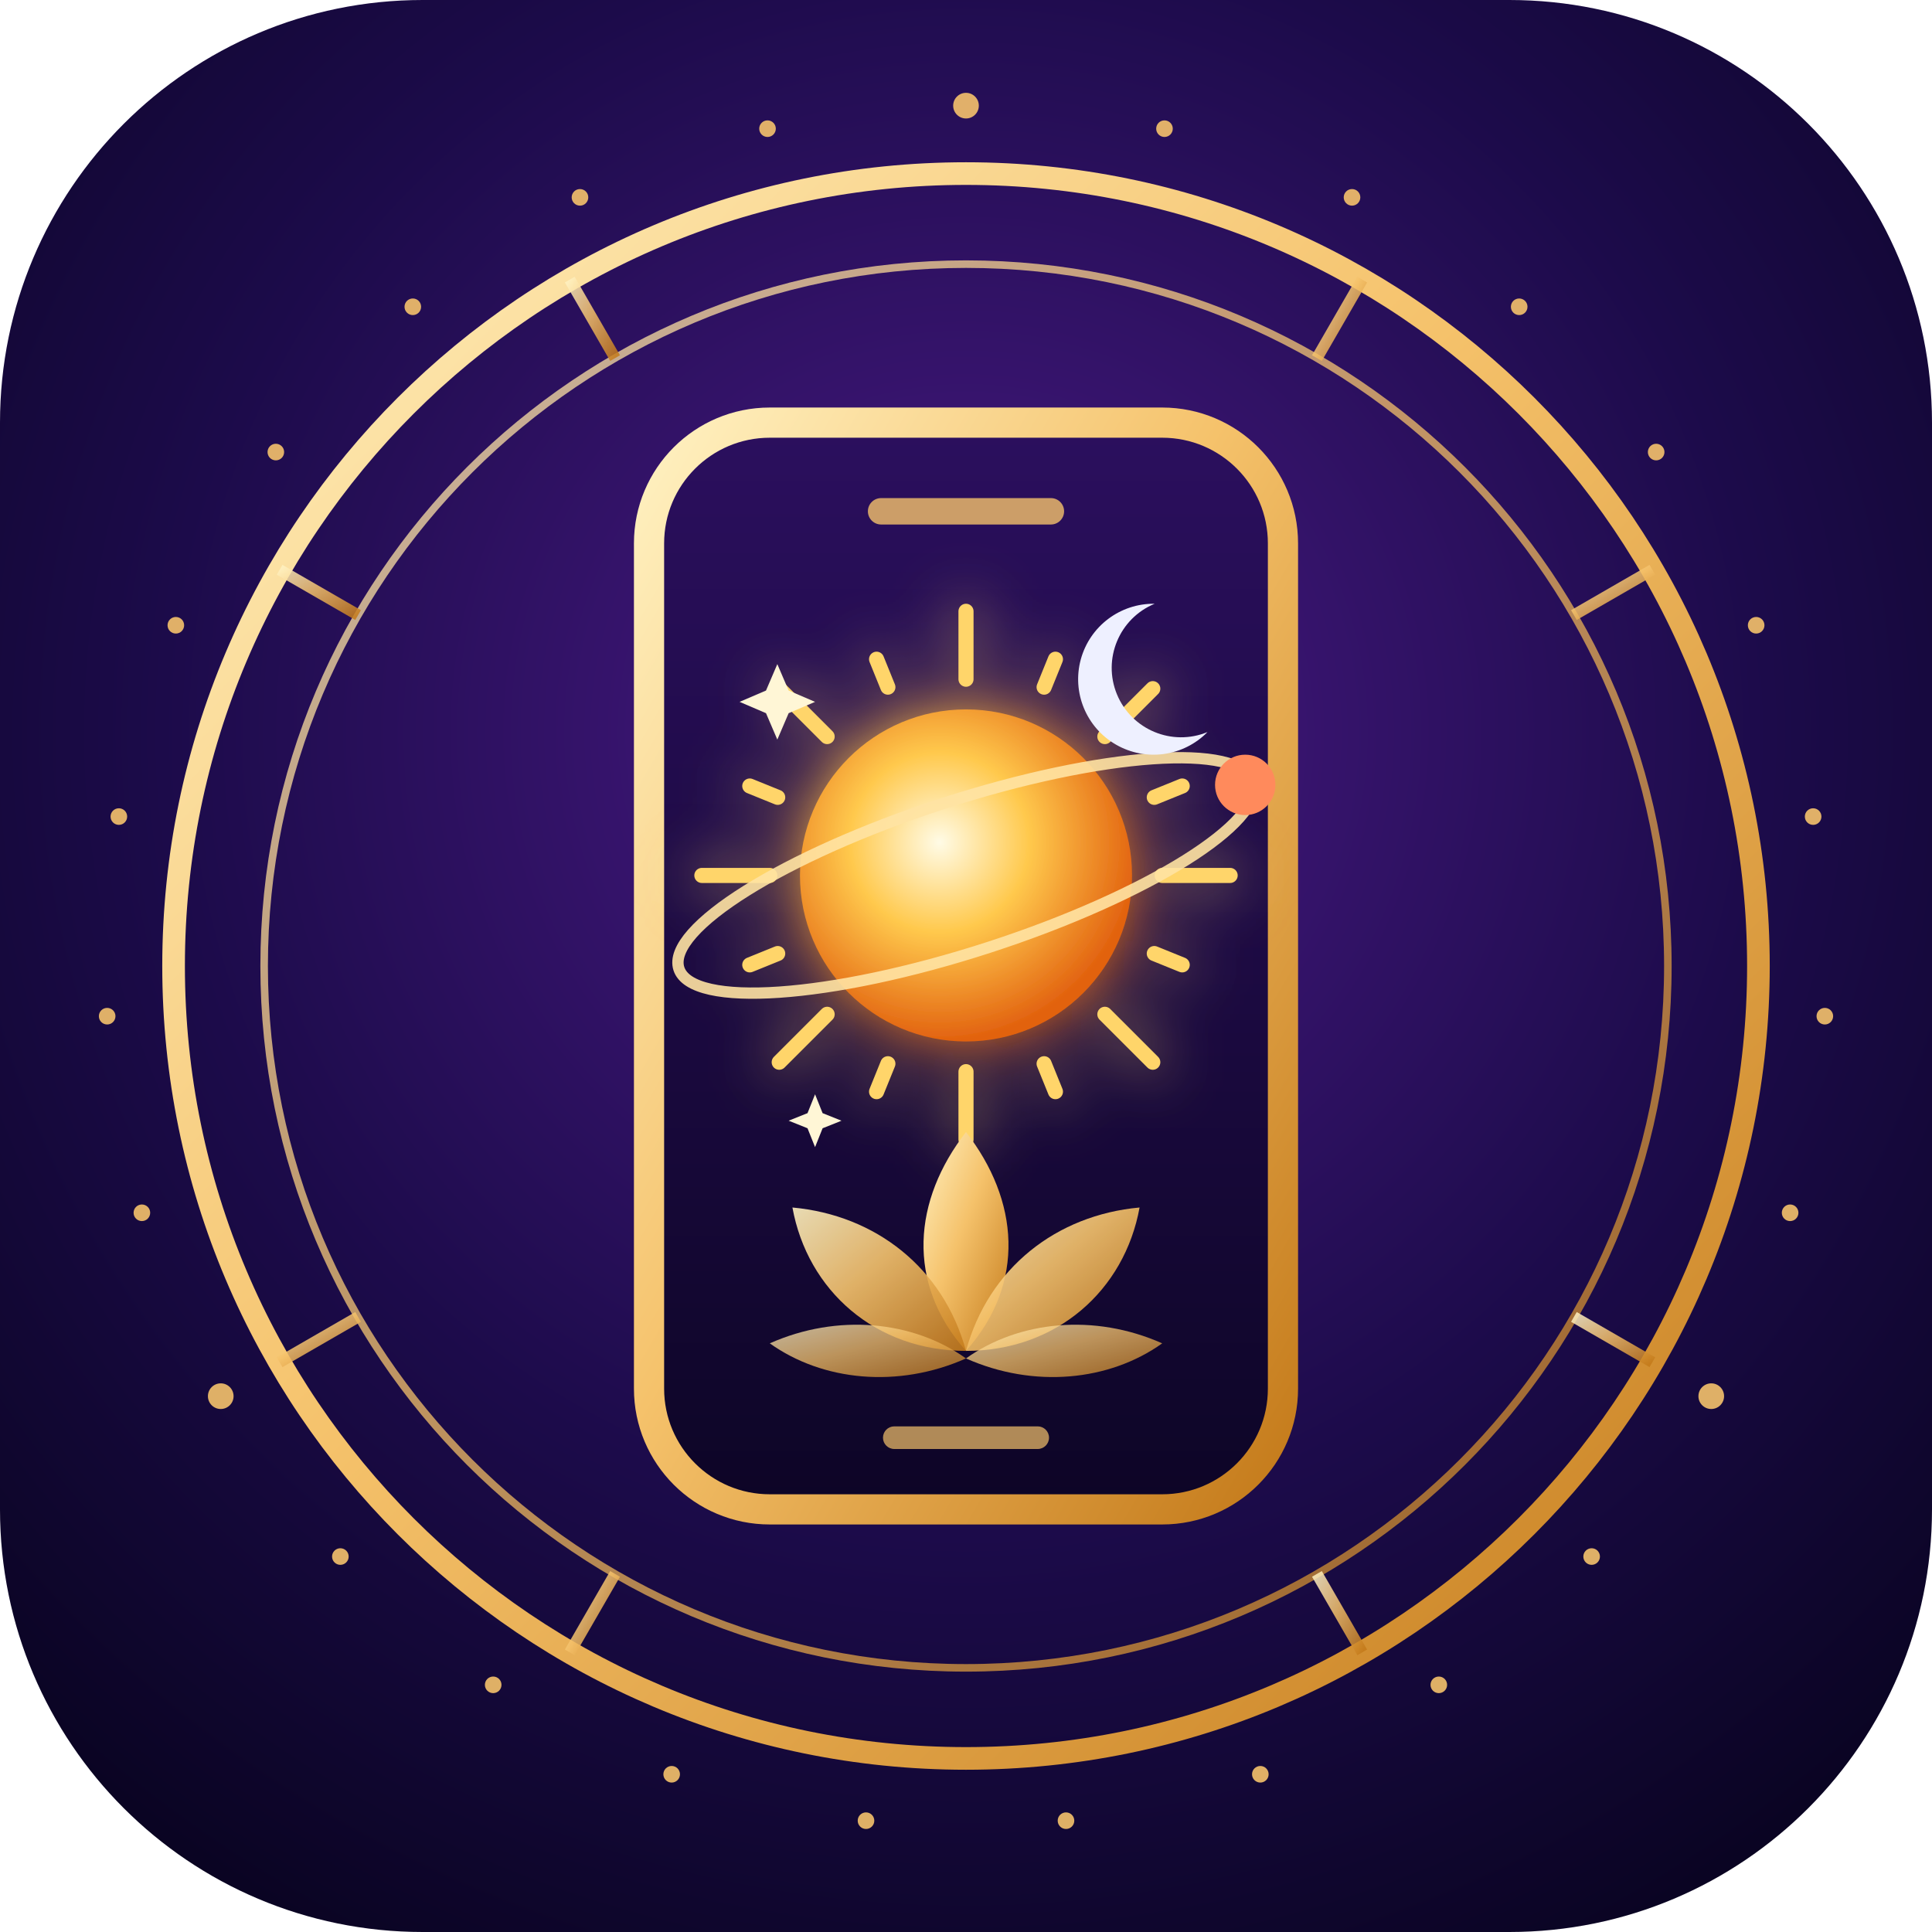
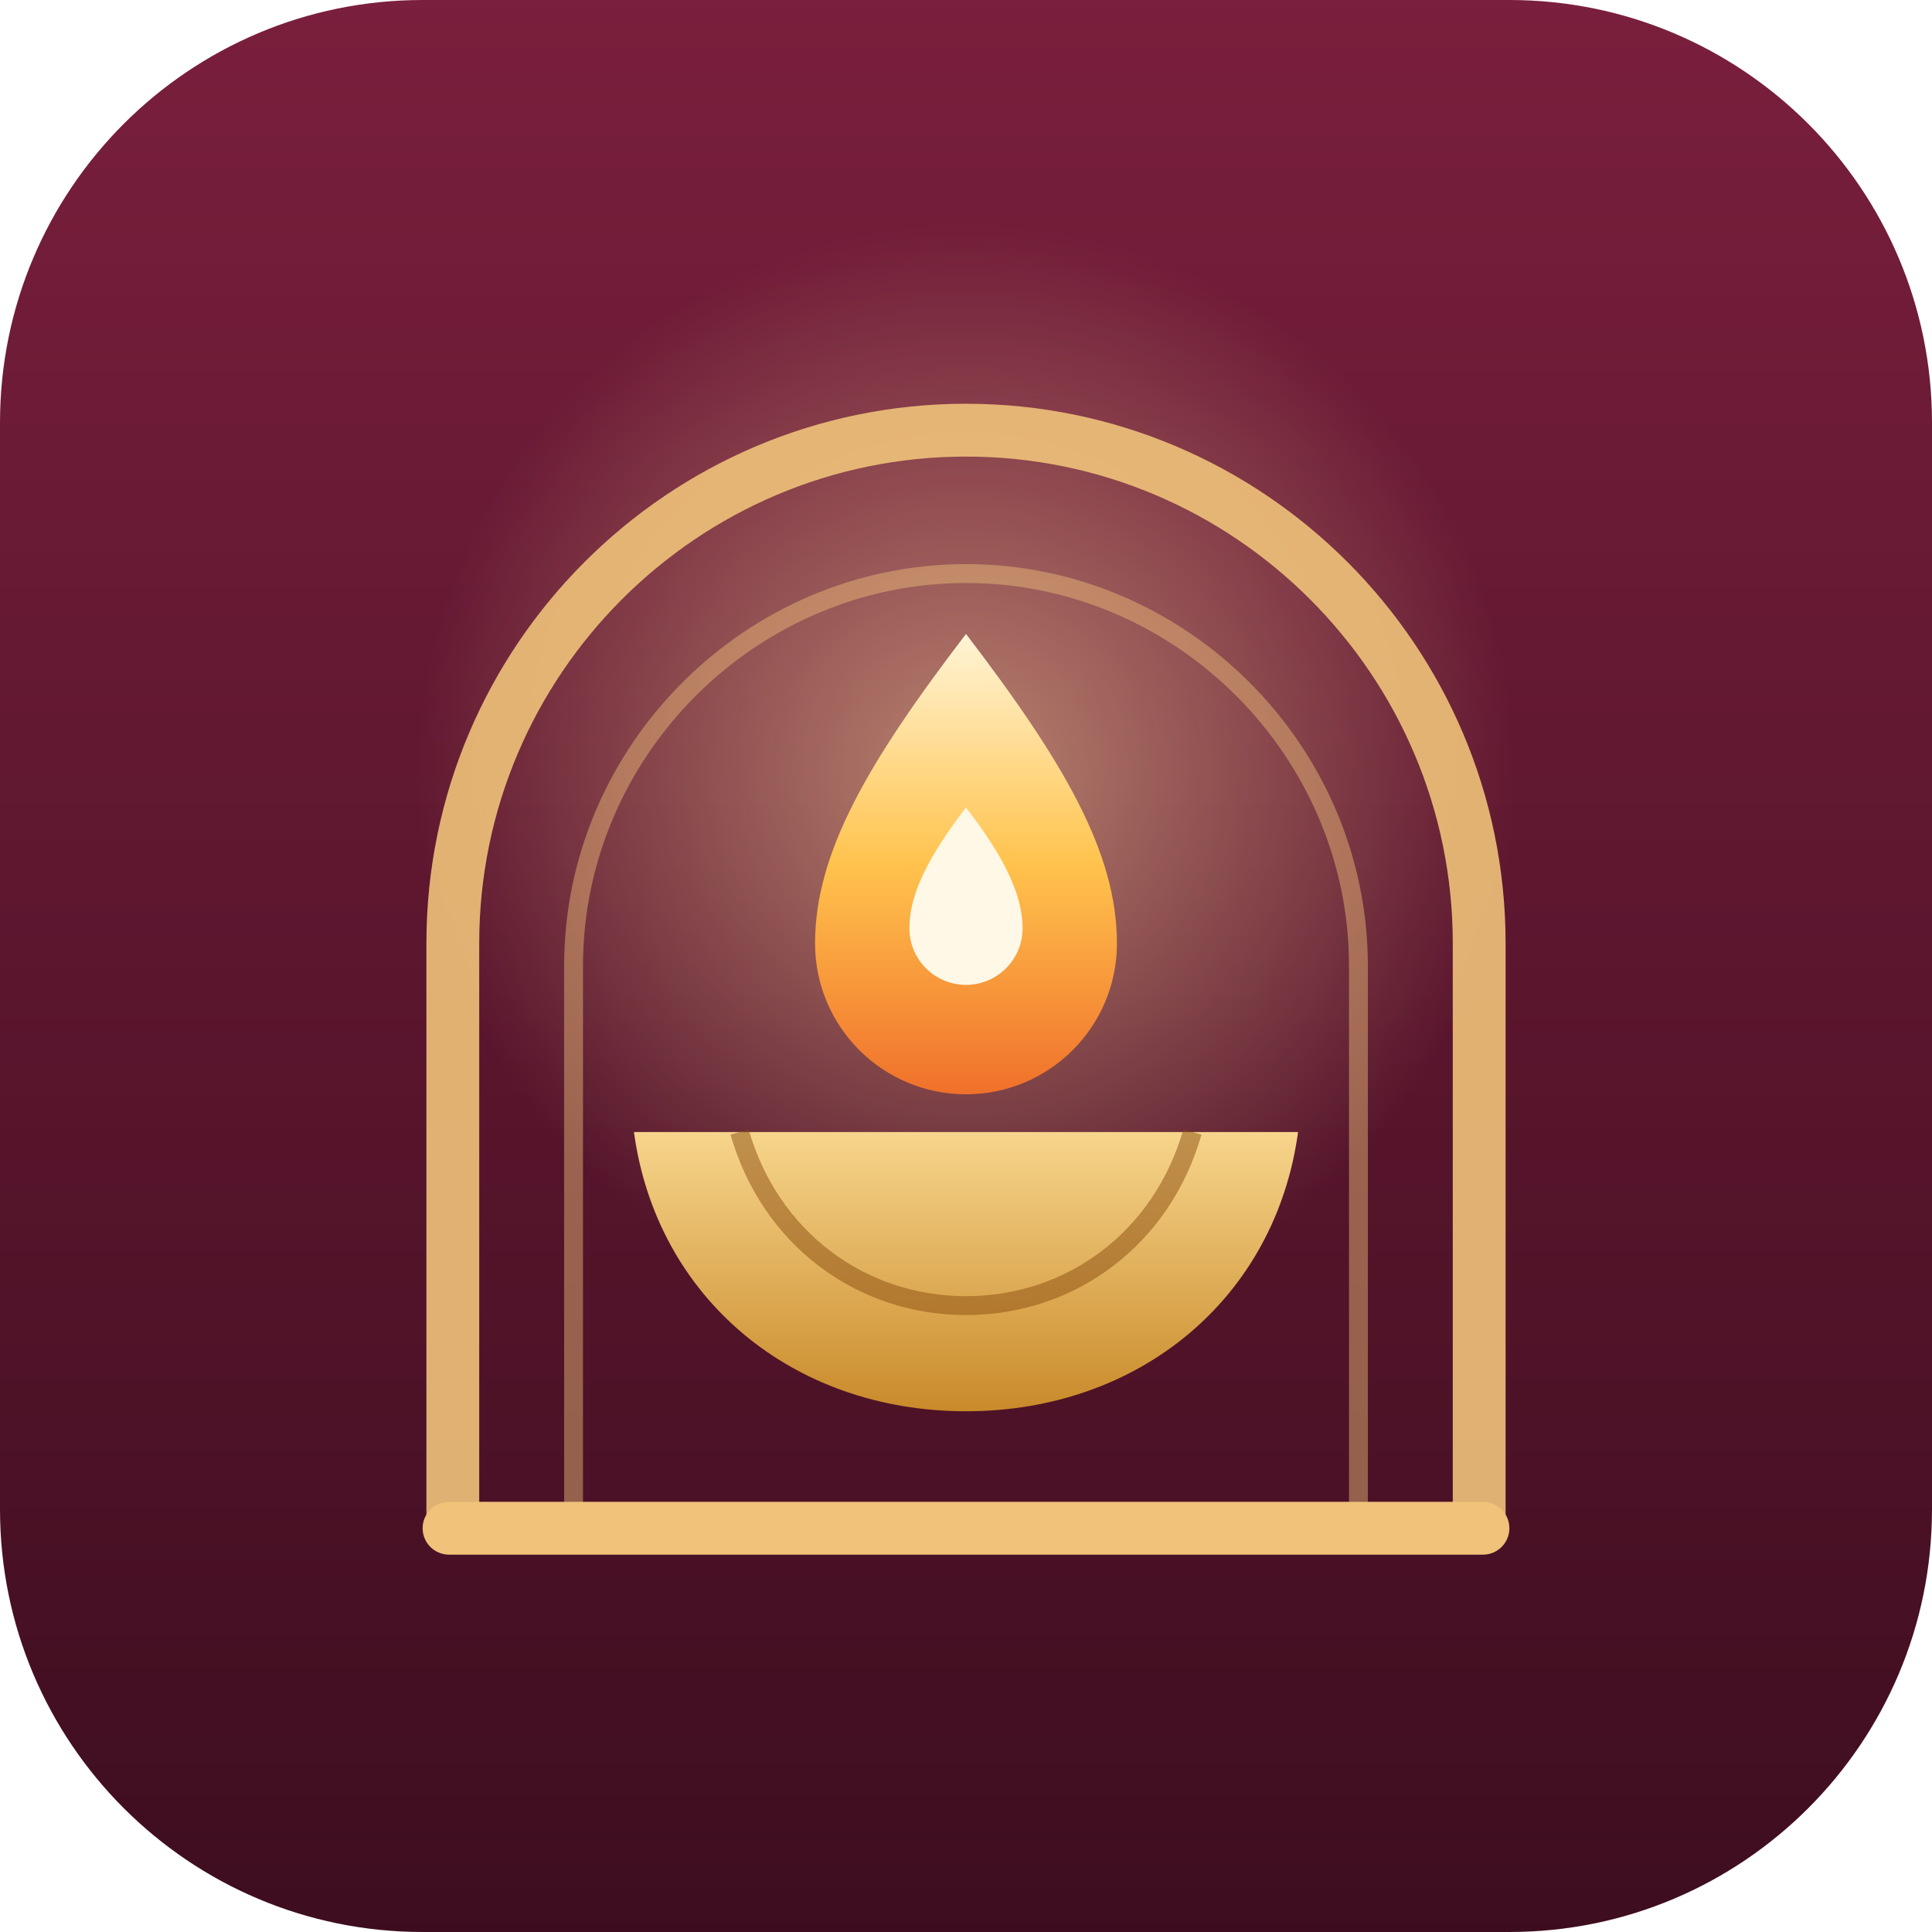
- <svg xmlns="http://www.w3.org/2000/svg" viewBox="0 0 512 512" role="img" aria-label="கைப்பேசி ஜோதிடர்">
+ <svg xmlns="http://www.w3.org/2000/svg" viewBox="0 0 512 512" role="img" aria-label="Thunai">
  <defs>
-     <radialGradient id="kjBg" cx="50%" cy="38%" r="75%">
-       <stop offset="0" stop-color="#4a1a86" />
-       <stop offset=".55" stop-color="#1c0b4a" />
-       <stop offset="1" stop-color="#07031c" />
+     <linearGradient id="bg" x1="0" y1="0" x2="0" y2="1">
+       <stop offset="0" stop-color="#7a1f3d" />
+       <stop offset="1" stop-color="#3d0d1f" />
+     </linearGradient>
+     <radialGradient id="glow" cx="50%" cy="44%" r="38%">
+       <stop offset="0" stop-color="#ffd9a0" stop-opacity=".55" />
+       <stop offset="1" stop-color="#ffd9a0" stop-opacity="0" />
    </radialGradient>
-     <linearGradient id="kjGold" x1="0" y1="0" x2="1" y2="1">
-       <stop offset="0" stop-color="#fff1c1" />
-       <stop offset=".45" stop-color="#f5c26b" />
-       <stop offset="1" stop-color="#c47a1a" />
+     <linearGradient id="flame" x1="0" y1="0" x2="0" y2="1">
+       <stop offset="0" stop-color="#fff4d6" />
+       <stop offset=".5" stop-color="#ffc34d" />
+       <stop offset="1" stop-color="#f0702a" />
    </linearGradient>
-     <radialGradient id="kjSun" cx="42%" cy="40%" r="60%">
-       <stop offset="0" stop-color="#fffbe6" />
-       <stop offset=".45" stop-color="#ffc94d" />
-       <stop offset="1" stop-color="#e2620f" />
-     </radialGradient>
-     <linearGradient id="kjScreen" x1="0" y1="0" x2="0" y2="1">
-       <stop offset="0" stop-color="#2b0f5e" />
-       <stop offset="1" stop-color="#0d0526" />
+     <linearGradient id="lamp" x1="0" y1="0" x2="0" y2="1">
+       <stop offset="0" stop-color="#f7d58c" />
+       <stop offset="1" stop-color="#c98a2a" />
    </linearGradient>
-     <filter id="kjGlow" x="-50%" y="-50%" width="200%" height="200%">
-       <feGaussianBlur stdDeviation="8" result="b" />
-       <feMerge>
-         <feMergeNode in="b" />
-         <feMergeNode in="SourceGraphic" />
-       </feMerge>
-     </filter>
  </defs>
-   <rect width="512" height="512" rx="112" fill="url(#kjBg)" />
-   <g fill="none" stroke="url(#kjGold)">
-     <circle cx="256" cy="256" r="210" stroke-width="6" />
-     <circle cx="256" cy="256" r="186" stroke-width="2" opacity=".75" />
-     <g stroke-width="3" opacity=".85">
-       <line x1="256.0" y1="70.0" x2="256.0" y2="46.0" />
-       <line x1="349.0" y1="94.9" x2="361.0" y2="74.1" />
-       <line x1="417.1" y1="163.0" x2="437.9" y2="151.0" />
-       <line x1="442.0" y1="256.0" x2="466.0" y2="256.0" />
-       <line x1="417.1" y1="349.0" x2="437.9" y2="361.0" />
-       <line x1="349.0" y1="417.1" x2="361.0" y2="437.9" />
-       <line x1="256.0" y1="442.0" x2="256.0" y2="466.0" />
-       <line x1="163.0" y1="417.1" x2="151.0" y2="437.9" />
-       <line x1="94.9" y1="349.0" x2="74.1" y2="361.0" />
-       <line x1="70.0" y1="256.0" x2="46.0" y2="256.0" />
-       <line x1="94.9" y1="163.0" x2="74.1" y2="151.0" />
-       <line x1="163.0" y1="94.9" x2="151.0" y2="74.1" />
-     </g>
-   </g>
-   <g fill="#f5c26b" opacity=".9">
-     <circle cx="256.0" cy="28.0" r="3.4" />
-     <circle cx="308.6" cy="34.1" r="2.2" />
-     <circle cx="358.3" cy="52.3" r="2.2" />
-     <circle cx="402.6" cy="81.3" r="2.2" />
-     <circle cx="438.9" cy="119.8" r="2.2" />
-     <circle cx="465.4" cy="165.7" r="2.2" />
-     <circle cx="480.5" cy="216.4" r="2.2" />
-     <circle cx="483.6" cy="269.3" r="2.2" />
-     <circle cx="474.4" cy="321.4" r="2.2" />
-     <circle cx="453.5" cy="370.0" r="3.4" />
-     <circle cx="421.8" cy="412.5" r="2.2" />
-     <circle cx="381.3" cy="446.5" r="2.2" />
-     <circle cx="334.0" cy="470.2" r="2.2" />
-     <circle cx="282.5" cy="482.5" r="2.2" />
-     <circle cx="229.5" cy="482.5" r="2.2" />
-     <circle cx="178.0" cy="470.2" r="2.2" />
-     <circle cx="130.7" cy="446.5" r="2.2" />
-     <circle cx="90.2" cy="412.5" r="2.2" />
-     <circle cx="58.5" cy="370.0" r="3.4" />
-     <circle cx="37.6" cy="321.4" r="2.2" />
-     <circle cx="28.4" cy="269.3" r="2.2" />
-     <circle cx="31.5" cy="216.4" r="2.2" />
-     <circle cx="46.6" cy="165.7" r="2.2" />
-     <circle cx="73.1" cy="119.8" r="2.2" />
-     <circle cx="109.4" cy="81.3" r="2.2" />
-     <circle cx="153.7" cy="52.3" r="2.2" />
-     <circle cx="203.4" cy="34.1" r="2.2" />
-   </g>
-   <rect x="172" y="112" width="168" height="288" rx="32" fill="url(#kjScreen)" stroke="url(#kjGold)" stroke-width="8" />
-   <rect x="230" y="132" width="52" height="7" rx="3.5" fill="#f5c26b" opacity=".8" />
-   <rect x="234" y="378" width="44" height="6" rx="3" fill="#f5c26b" opacity=".7" />
-   <g filter="url(#kjGlow)">
-     <g stroke="#ffd56b" stroke-width="4" stroke-linecap="round">
-       <line x1="308.0" y1="232.0" x2="326.0" y2="232.0" />
-       <line x1="305.9" y1="252.7" x2="313.3" y2="255.7" />
-       <line x1="292.8" y1="268.8" x2="305.5" y2="281.5" />
-       <line x1="276.7" y1="281.9" x2="279.7" y2="289.3" />
-       <line x1="256.0" y1="284.0" x2="256.0" y2="302.0" />
-       <line x1="235.3" y1="281.9" x2="232.3" y2="289.3" />
-       <line x1="219.2" y1="268.8" x2="206.5" y2="281.5" />
-       <line x1="206.1" y1="252.7" x2="198.7" y2="255.7" />
-       <line x1="204.0" y1="232.0" x2="186.0" y2="232.0" />
-       <line x1="206.1" y1="211.3" x2="198.7" y2="208.3" />
-       <line x1="219.2" y1="195.2" x2="206.5" y2="182.5" />
-       <line x1="235.3" y1="182.1" x2="232.3" y2="174.7" />
-       <line x1="256.0" y1="180.0" x2="256.0" y2="162.0" />
-       <line x1="276.7" y1="182.1" x2="279.7" y2="174.7" />
-       <line x1="292.8" y1="195.2" x2="305.5" y2="182.5" />
-       <line x1="305.9" y1="211.3" x2="313.3" y2="208.3" />
-     </g>
-     <circle cx="256" cy="232" r="44" fill="url(#kjSun)" />
-   </g>
-   <ellipse cx="256" cy="232" rx="80" ry="20" fill="none" stroke="#ffe3a3" stroke-width="3" transform="rotate(-18 256 232)" opacity=".9" />
-   <circle cx="330" cy="208" r="8" fill="#ff8a5c" />
-   <path d="M306 160a20 20 0 1 0 14 34a16 16 0 1 1-14-34z" fill="#eef0ff" />
-   <g fill="#fff6d6">
-     <path d="M206 176l3 7 7 3-7 3-3 7-3-7-7-3 7-3z" />
-     <path d="M216 290l2 5 5 2-5 2-2 5-2-5-5-2 5-2z" />
-   </g>
-   <g fill="url(#kjGold)">
-     <path d="M256 300c14 18 16 40 0 58c-16-18-14-40 0-58z" />
-     <path d="M256 358c-6-22-24-36-46-38c4 22 22 38 46 38z" opacity=".9" />
-     <path d="M256 358c6-22 24-36 46-38c-4 22-22 38-46 38z" opacity=".9" />
-     <path d="M256 360c-14-10-34-12-52-4c14 10 34 12 52 4z" opacity=".75" />
-     <path d="M256 360c14-10 34-12 52-4c-14 10-34 12-52 4z" opacity=".75" />
-   </g>
+   <rect width="512" height="512" rx="112" fill="url(#bg)" />
+   <circle cx="256" cy="228" r="190" fill="url(#glow)" />
+   <path d="M120 404V250c0-75 61-136 136-136s136 61 136 136v154" fill="none" stroke="#f0c27a" stroke-width="14" stroke-linecap="round" opacity=".9" />
+   <path d="M152 404V256c0-57 47-104 104-104s104 47 104 104v148" fill="none" stroke="#f0c27a" stroke-width="5" opacity=".45" />
+   <path d="M256 168c26 34 40 58 40 82a40 40 0 0 1-80 0c0-24 14-48 40-82z" fill="url(#flame)" />
+   <path d="M256 214c10 13 15 23 15 32a15 15 0 0 1-30 0c0-9 5-19 15-32z" fill="#fff8e6" />
+   <path d="M168 300h176c-6 44-42 74-88 74s-82-30-88-74z" fill="url(#lamp)" />
+   <path d="M196 300c8 28 32 46 60 46s52-18 60-46" fill="none" stroke="#8a4b0f" stroke-width="5" opacity=".5" />
+   <rect x="112" y="398" width="288" height="14" rx="7" fill="#f0c27a" />
</svg>
